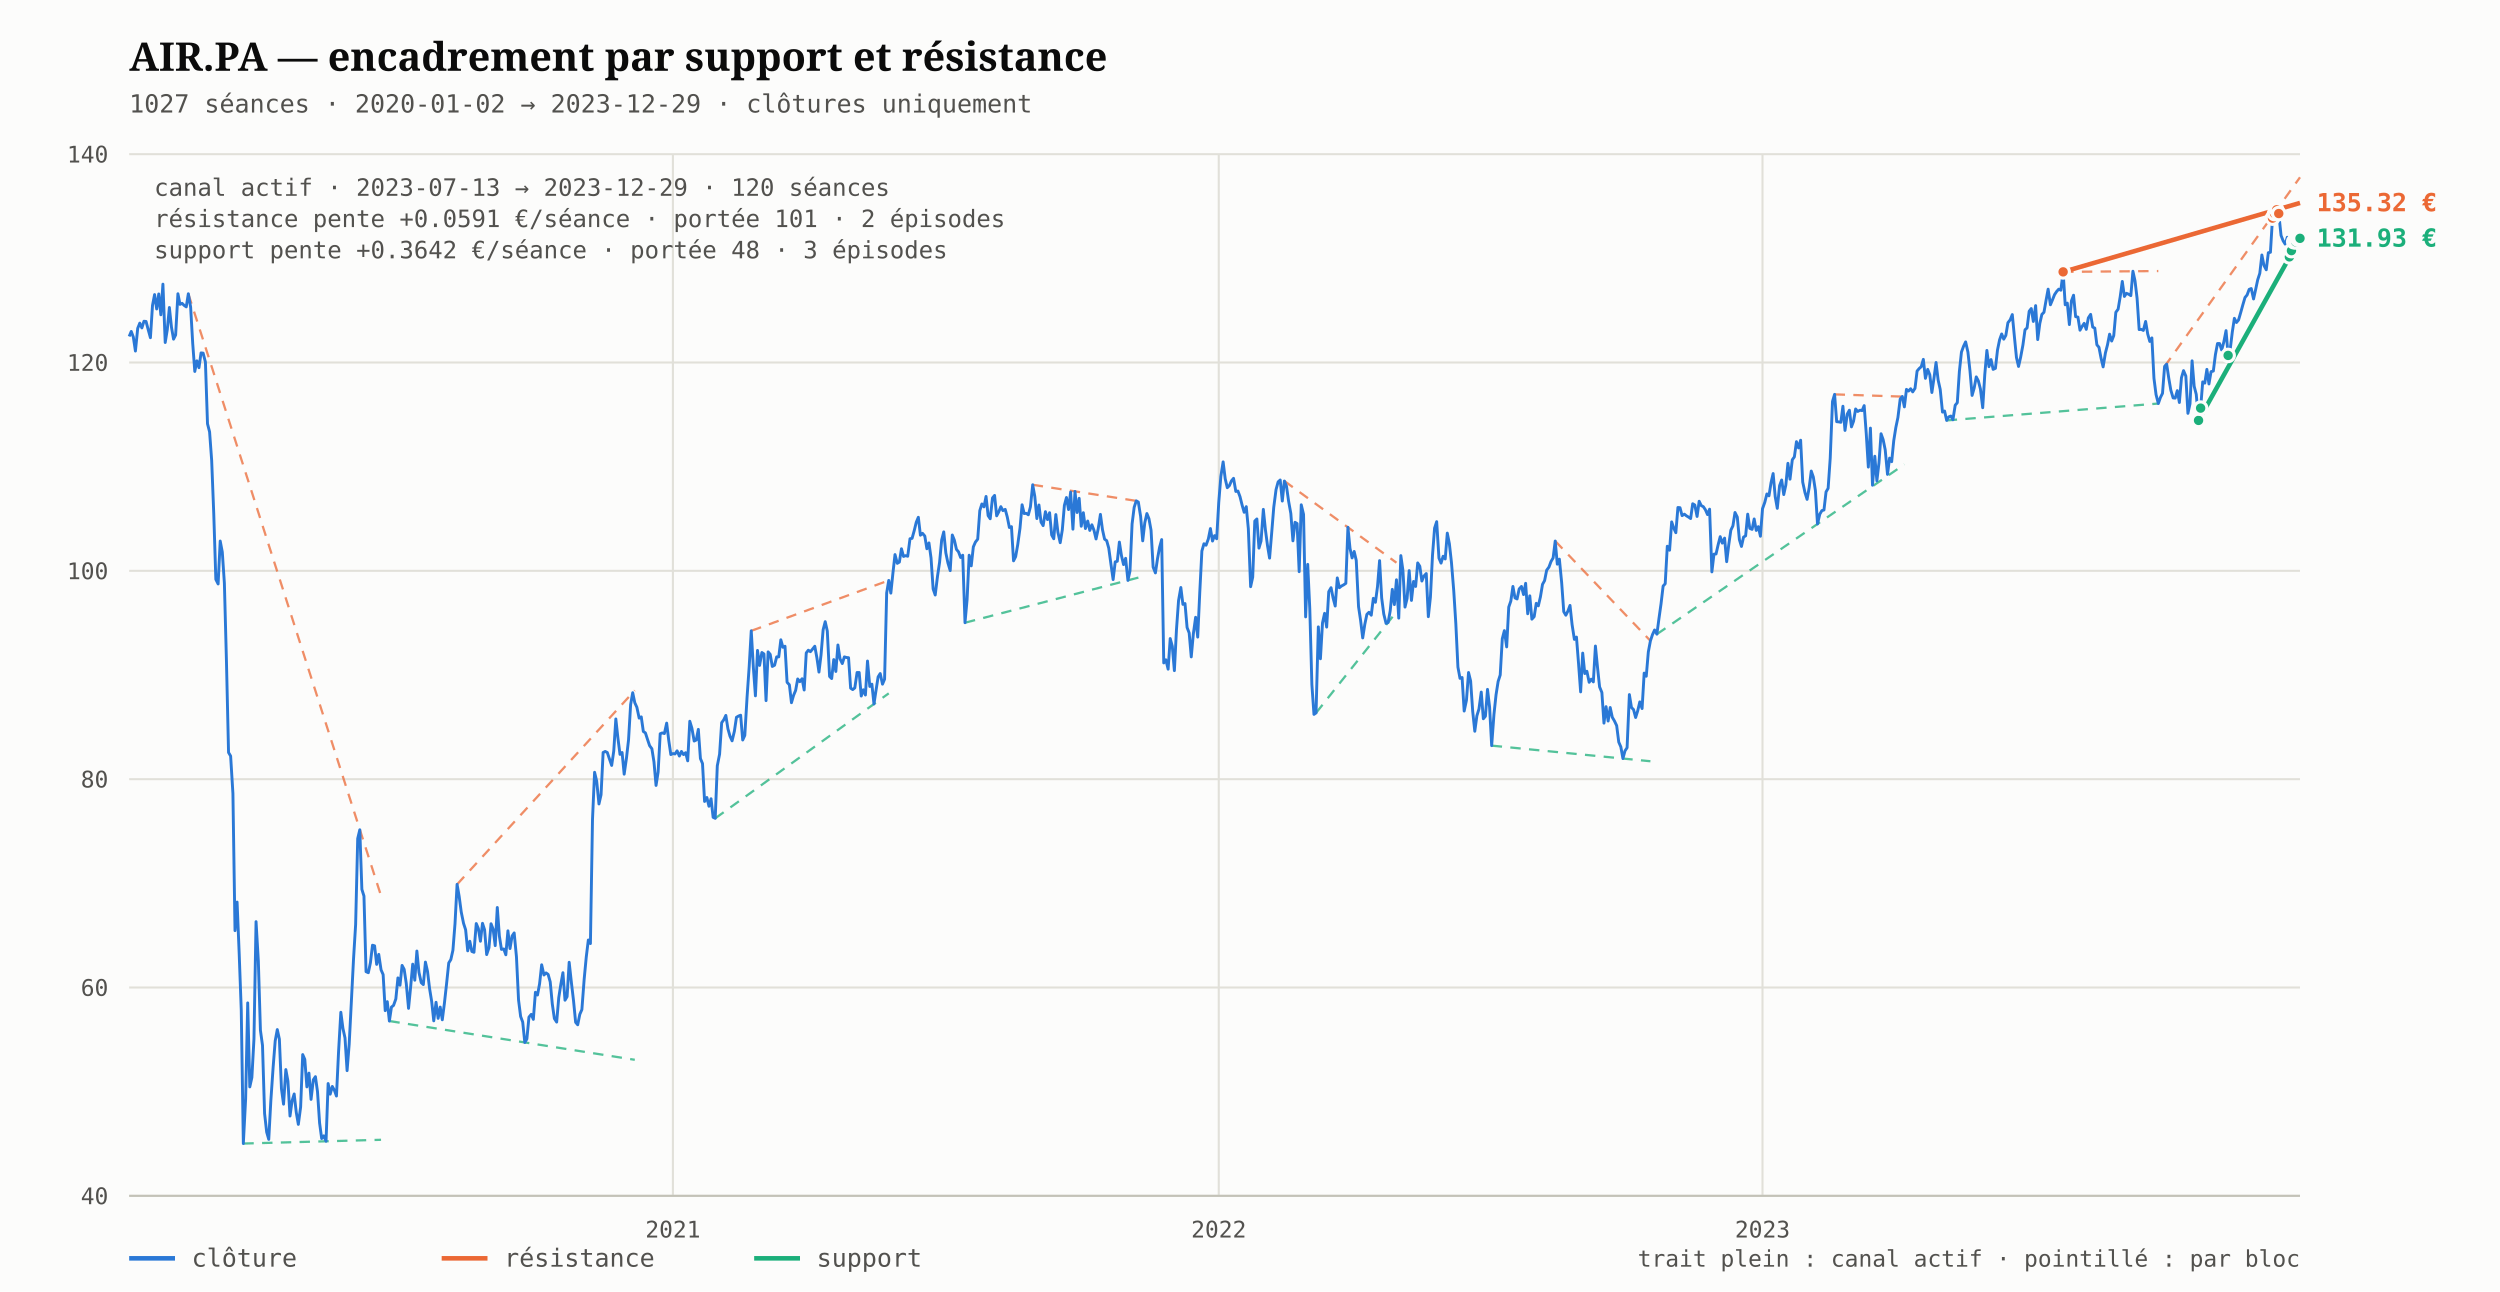
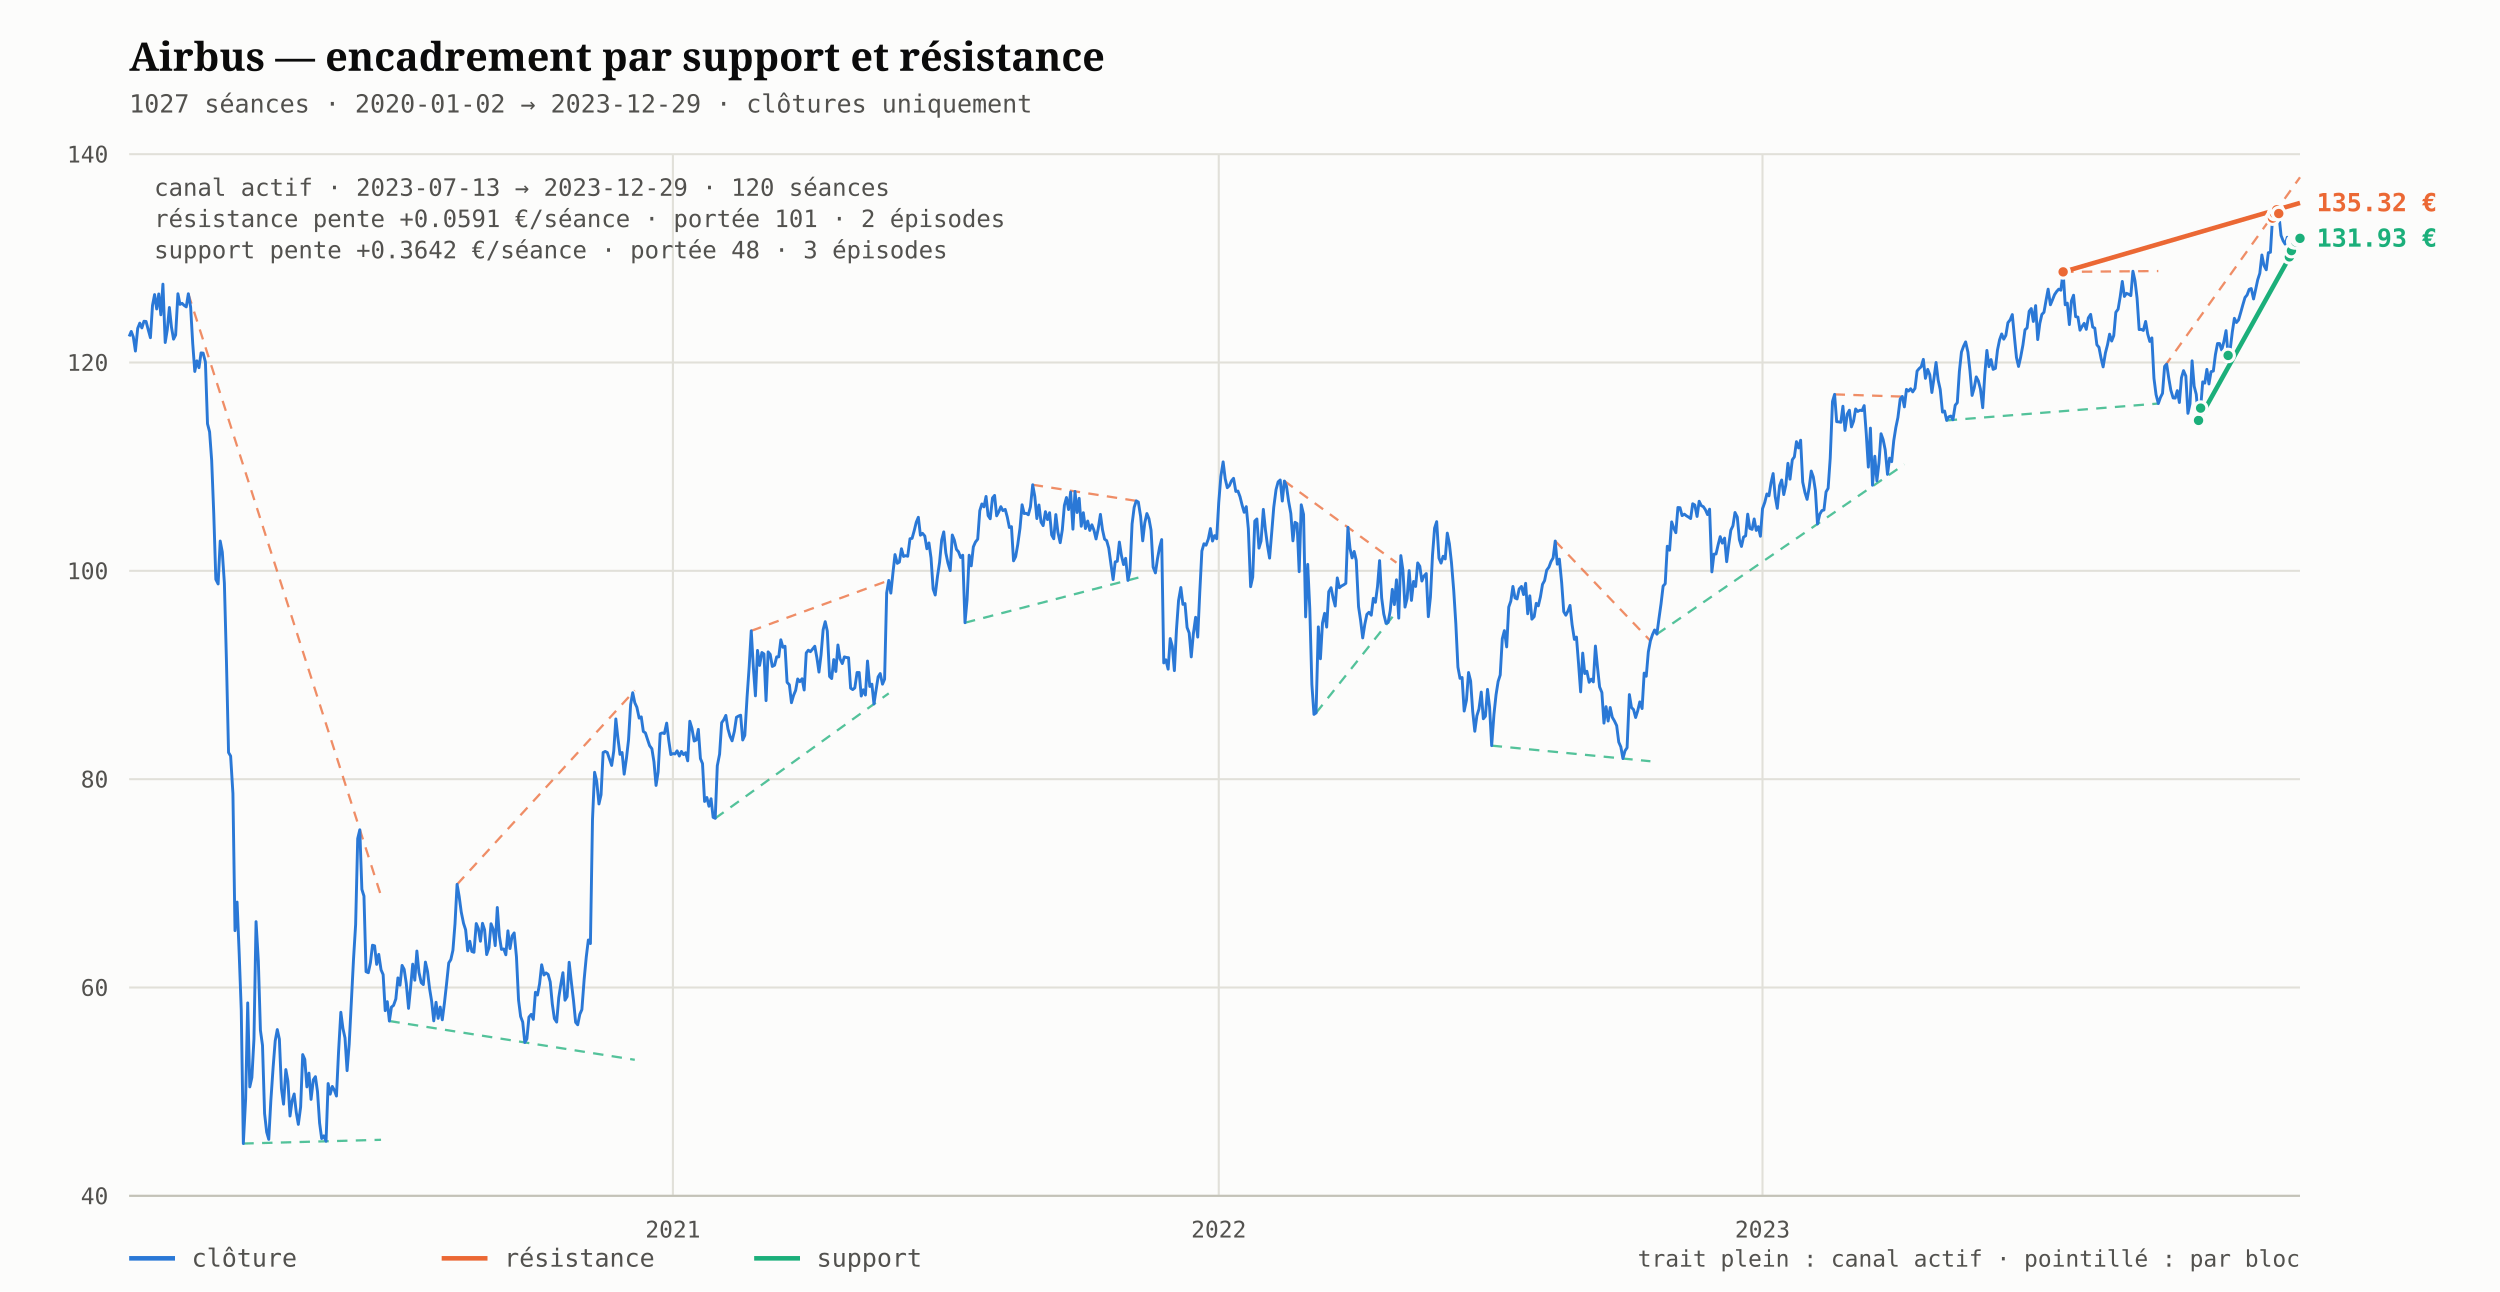
<svg xmlns="http://www.w3.org/2000/svg" viewBox="0 0 1200 620" width="1200" height="620" font-family="ui-monospace,Consolas,monospace">
  <rect width="1200" height="620" fill="#fcfcfb" />
-   <text x="62" y="34" font-size="19" font-weight="600" fill="#0b0b0b" font-family="Georgia,serif">AIR.PA — encadrement par support et résistance</text>
+   <text x="62" y="34" font-size="19" font-weight="600" fill="#0b0b0b" font-family="Georgia,serif">Airbus — encadrement par support et résistance</text>
  <text x="62" y="54" font-size="12" fill="#52514e">1027 séances · 2020-01-02 → 2023-12-29 · clôtures uniquement</text>
  <line x1="62" y1="574.0" x2="1104" y2="574.0" stroke="#e1e0d9" stroke-width="1" />
  <text x="52" y="578.0" text-anchor="end" font-size="11" fill="#52514e">40</text>
  <line x1="62" y1="474.0" x2="1104" y2="474.0" stroke="#e1e0d9" stroke-width="1" />
  <text x="52" y="478.0" text-anchor="end" font-size="11" fill="#52514e">60</text>
  <line x1="62" y1="374.0" x2="1104" y2="374.0" stroke="#e1e0d9" stroke-width="1" />
  <text x="52" y="378.0" text-anchor="end" font-size="11" fill="#52514e">80</text>
  <line x1="62" y1="274.0" x2="1104" y2="274.0" stroke="#e1e0d9" stroke-width="1" />
  <text x="52" y="278.0" text-anchor="end" font-size="11" fill="#52514e">100</text>
  <line x1="62" y1="174.0" x2="1104" y2="174.0" stroke="#e1e0d9" stroke-width="1" />
  <text x="52" y="178.0" text-anchor="end" font-size="11" fill="#52514e">120</text>
  <line x1="62" y1="74.0" x2="1104" y2="74.0" stroke="#e1e0d9" stroke-width="1" />
  <text x="52" y="78.0" text-anchor="end" font-size="11" fill="#52514e">140</text>
  <line x1="323.0" y1="74" x2="323.0" y2="574" stroke="#e1e0d9" stroke-width="1" />
  <text x="323.0" y="594" text-anchor="middle" font-size="11" fill="#52514e">2021</text>
  <line x1="585.0" y1="74" x2="585.0" y2="574" stroke="#e1e0d9" stroke-width="1" />
  <text x="585.0" y="594" text-anchor="middle" font-size="11" fill="#52514e">2022</text>
  <line x1="846.0" y1="74" x2="846.0" y2="574" stroke="#e1e0d9" stroke-width="1" />
  <text x="846.0" y="594" text-anchor="middle" font-size="11" fill="#52514e">2023</text>
  <line x1="62" y1="574" x2="1104" y2="574" stroke="#c3c2b7" stroke-width="1" />
  <line x1="90.4" y1="141.0" x2="182.9" y2="430.0" stroke="#eb6834" stroke-width="1.1" stroke-dasharray="5 4" opacity="0.75" />
  <line x1="116.8" y1="548.9" x2="182.9" y2="547.1" stroke="#1baf7a" stroke-width="1.1" stroke-dasharray="5 4" opacity="0.75" />
  <line x1="219.4" y1="424.5" x2="304.7" y2="331.4" stroke="#eb6834" stroke-width="1.1" stroke-dasharray="5 4" opacity="0.75" />
  <line x1="186.9" y1="490.1" x2="304.7" y2="508.7" stroke="#1baf7a" stroke-width="1.1" stroke-dasharray="5 4" opacity="0.75" />
  <line x1="360.6" y1="302.8" x2="426.6" y2="278.6" stroke="#eb6834" stroke-width="1.1" stroke-dasharray="5 4" opacity="0.75" />
  <line x1="343.3" y1="392.8" x2="426.6" y2="332.8" stroke="#1baf7a" stroke-width="1.1" stroke-dasharray="5 4" opacity="0.75" />
  <line x1="495.7" y1="232.7" x2="548.5" y2="240.9" stroke="#eb6834" stroke-width="1.1" stroke-dasharray="5 4" opacity="0.75" />
  <line x1="463.2" y1="298.9" x2="548.5" y2="276.7" stroke="#1baf7a" stroke-width="1.1" stroke-dasharray="5 4" opacity="0.75" />
  <line x1="616.5" y1="230.9" x2="670.3" y2="270.1" stroke="#eb6834" stroke-width="1.1" stroke-dasharray="5 4" opacity="0.75" />
  <line x1="631.7" y1="342.2" x2="670.3" y2="293.7" stroke="#1baf7a" stroke-width="1.1" stroke-dasharray="5 4" opacity="0.75" />
  <line x1="746.5" y1="259.7" x2="792.2" y2="307.6" stroke="#eb6834" stroke-width="1.1" stroke-dasharray="5 4" opacity="0.75" />
  <line x1="716.0" y1="357.9" x2="792.2" y2="365.4" stroke="#1baf7a" stroke-width="1.1" stroke-dasharray="5 4" opacity="0.75" />
  <line x1="880.6" y1="189.3" x2="914.1" y2="190.4" stroke="#eb6834" stroke-width="1.1" stroke-dasharray="5 4" opacity="0.75" />
  <line x1="795.3" y1="304.4" x2="914.1" y2="222.9" stroke="#1baf7a" stroke-width="1.1" stroke-dasharray="5 4" opacity="0.75" />
  <line x1="990.3" y1="130.5" x2="1036.0" y2="130.1" stroke="#eb6834" stroke-width="1.1" stroke-dasharray="5 4" opacity="0.75" />
  <line x1="934.4" y1="201.8" x2="1036.0" y2="193.7" stroke="#1baf7a" stroke-width="1.1" stroke-dasharray="5 4" opacity="0.75" />
  <line x1="1039.0" y1="175.9" x2="1104.0" y2="85.1" stroke="#eb6834" stroke-width="1.1" stroke-dasharray="5 4" opacity="0.75" />
  <line x1="1055.3" y1="201.8" x2="1104.0" y2="114.4" stroke="#1baf7a" stroke-width="1.1" stroke-dasharray="5 4" opacity="0.75" />
  <path d="M62.0 161.5L63.0 159.1L64.0 161.8L65.0 168.5L66.1 157.6L67.1 155.1L68.1 157.4L69.1 154.2L70.1 154.3L71.1 158.1L72.2 162.1L73.2 146.6L74.2 141.4L75.2 148.3L76.2 141.1L77.2 151.1L78.2 136.4L79.3 164.4L80.3 158.2L81.3 147.6L82.3 157.0L83.3 162.8L84.3 160.8L85.4 141.0L86.4 146.1L87.4 145.6L88.4 146.6L89.4 147.3L90.4 141.0L91.5 147.4L92.5 164.8L93.5 178.3L94.5 173.2L95.5 176.5L96.5 169.4L97.5 169.5L98.6 173.8L99.6 203.4L100.6 207.3L101.6 221.0L102.6 246.5L103.6 278.1L104.7 280.3L105.7 259.7L106.7 265.0L107.7 279.9L108.7 317.6L109.7 361.2L110.7 362.9L111.8 380.9L112.8 446.7L113.8 433.0L114.8 457.5L115.8 484.8L116.8 548.9L117.9 527.5L118.9 481.4L119.9 521.7L120.9 517.2L121.9 498.7L122.9 442.4L124.0 461.3L125.0 494.5L126.0 501.8L127.0 534.5L128.0 543.4L129.0 546.9L130.0 528.4L131.1 512.3L132.1 499.6L133.1 494.2L134.1 498.8L135.1 522.6L136.1 530.0L137.2 513.4L138.2 518.9L139.2 535.7L140.2 528.4L141.2 525.1L142.2 533.9L143.2 539.7L144.3 531.4L145.3 506.2L146.3 508.5L147.3 521.7L148.3 515.1L149.3 527.7L150.4 518.3L151.4 516.8L152.4 524.0L153.4 539.0L154.4 546.5L155.4 545.2L156.5 547.8L157.5 520.1L158.5 525.2L159.5 521.5L160.5 523.3L161.5 526.1L162.5 505.0L163.6 485.9L164.6 493.6L165.6 498.2L166.6 513.9L167.6 501.3L168.6 481.8L169.7 460.2L170.7 443.8L171.7 402.5L172.7 398.3L173.7 426.9L174.7 430.1L175.7 466.4L176.8 466.9L177.8 462.1L178.8 453.7L179.8 454.0L180.8 462.9L181.8 458.1L182.9 465.5L183.9 467.8L184.9 485.1L185.9 480.8L186.9 490.1L187.9 483.4L188.9 482.6L190.0 479.5L191.0 469.4L192.0 472.9L193.0 463.4L194.0 465.3L195.0 472.0L196.1 484.0L197.1 473.8L198.1 462.8L199.1 470.5L200.1 456.5L201.1 466.7L202.2 471.7L203.2 472.6L204.2 461.8L205.2 466.2L206.2 474.5L207.2 480.7L208.2 490.0L209.3 481.1L210.3 488.8L211.3 483.4L212.3 489.5L213.3 481.7L214.3 472.7L215.4 462.2L216.4 460.6L217.4 456.1L218.4 443.4L219.4 424.5L220.4 430.3L221.4 437.8L222.5 443.2L223.5 446.3L224.5 456.4L225.5 451.8L226.5 456.7L227.5 457.1L228.6 443.3L229.6 445.7L230.6 451.8L231.6 443.2L232.6 446.3L233.6 458.2L234.7 454.9L235.7 443.4L236.7 446.0L237.7 453.9L238.7 435.6L239.7 449.3L240.7 455.7L241.8 455.5L242.8 458.3L243.8 446.8L244.8 455.3L245.8 449.3L246.8 447.8L247.9 459.3L248.9 480.0L249.9 487.9L250.9 490.6L251.9 500.4L252.9 498.7L253.9 488.2L255.0 486.9L256.0 489.3L257.0 476.3L258.0 477.6L259.0 472.2L260.0 463.1L261.1 468.0L262.1 467.0L263.1 467.7L264.1 471.3L265.1 481.9L266.1 488.9L267.2 490.6L268.2 478.9L269.2 472.5L270.2 466.9L271.2 480.1L272.2 478.4L273.2 461.9L274.3 471.9L275.3 480.4L276.3 490.7L277.3 491.9L278.3 486.9L279.3 484.6L280.4 470.0L281.4 459.4L282.4 451.2L283.4 452.9L284.4 393.3L285.4 370.7L286.4 374.9L287.5 385.9L288.5 381.5L289.5 361.2L290.5 360.7L291.5 361.2L292.5 364.2L293.6 367.4L294.6 360.5L295.6 345.1L296.6 354.3L297.6 362.1L298.6 361.2L299.6 371.6L300.7 363.9L301.7 355.1L302.7 338.2L303.7 332.5L304.7 337.3L305.7 339.5L306.8 344.7L307.8 344.1L308.8 351.1L309.8 351.8L310.8 354.9L311.8 357.9L312.9 359.4L313.9 365.7L314.9 377.0L315.9 370.6L316.9 352.2L317.9 351.8L318.9 352.1L320.0 347.1L321.0 355.4L322.0 362.2L323.0 361.7L324.0 361.9L325.0 360.4L326.1 362.9L327.1 360.7L328.1 362.2L329.1 361.3L330.1 365.2L331.1 346.2L332.1 349.5L333.2 355.7L334.2 355.2L335.2 350.1L336.2 364.1L337.2 366.5L338.2 384.7L339.3 382.8L340.3 387.0L341.3 383.4L342.3 392.3L343.3 392.8L344.3 367.6L345.4 362.0L346.4 346.9L347.4 345.5L348.4 343.4L349.4 349.8L350.4 353.4L351.4 355.6L352.5 351.0L353.5 344.3L354.5 343.7L355.5 343.3L356.5 355.2L357.5 353.0L358.6 334.5L359.6 320.1L360.6 302.8L361.6 320.2L362.6 334.0L363.6 312.2L364.6 319.4L365.7 313.2L366.7 313.9L367.7 336.3L368.7 312.9L369.7 314.1L370.7 319.9L371.8 319.3L372.8 315.3L373.8 315.3L374.8 307.1L375.8 310.7L376.8 310.2L377.8 327.5L378.9 328.7L379.9 337.3L380.9 333.8L381.9 331.4L382.9 325.9L383.9 327.2L385.0 325.8L386.0 331.2L387.0 313.4L388.0 312.1L389.0 312.8L390.0 311.6L391.1 310.2L392.1 315.7L393.1 322.6L394.1 314.3L395.1 302.3L396.1 298.4L397.1 302.9L398.2 324.7L399.2 325.7L400.2 316.6L401.2 322.3L402.2 309.6L403.2 316.2L404.3 318.5L405.3 315.3L406.3 315.6L407.3 315.7L408.3 330.3L409.3 331.0L410.3 330.2L411.4 322.8L412.4 322.8L413.4 334.1L414.4 331.1L415.4 333.6L416.4 317.3L417.5 329.5L418.5 328.4L419.5 337.9L420.5 331.3L421.5 324.9L422.5 323.3L423.6 328.4L424.6 326.0L425.6 284.6L426.6 278.6L427.6 284.7L428.6 275.1L429.6 266.2L430.7 270.4L431.7 269.8L432.7 263.4L433.7 267.1L434.7 266.7L435.7 267.0L436.8 258.6L437.8 258.4L438.8 254.8L439.8 250.7L440.8 248.3L441.8 256.9L442.8 256.0L443.9 257.3L444.9 263.4L445.9 260.6L446.9 267.9L447.9 282.7L448.9 285.6L450.0 276.6L451.0 269.9L452.0 259.2L453.0 255.3L454.0 265.4L455.0 270.2L456.1 273.9L457.1 256.8L458.1 259.3L459.1 263.7L460.1 264.9L461.1 267.6L462.1 266.5L463.2 298.9L464.2 287.8L465.2 266.5L466.2 271.6L467.2 262.5L468.2 260.2L469.3 258.8L470.3 245.1L471.3 241.9L472.3 243.3L473.3 238.3L474.3 247.5L475.3 249.0L476.4 239.0L477.4 237.8L478.4 247.6L479.4 245.7L480.4 243.2L481.4 245.1L482.5 244.5L483.5 248.2L484.5 253.2L485.5 252.8L486.5 269.2L487.5 267.2L488.5 261.5L489.6 253.5L490.6 242.3L491.6 246.5L492.6 246.4L493.6 247.1L494.6 243.3L495.7 232.7L496.7 238.3L497.7 248.9L498.7 242.4L499.7 250.6L500.7 252.3L501.8 245.6L502.8 249.4L503.8 246.1L504.8 256.8L505.8 258.6L506.8 247.0L507.8 255.5L508.9 260.5L509.9 254.4L510.9 242.6L511.9 238.8L512.9 244.6L513.9 236.2L515.0 254.0L516.0 235.9L517.0 246.0L518.0 239.2L519.0 252.6L520.0 246.1L521.0 253.7L522.1 250.1L523.1 254.6L524.1 251.9L525.1 254.5L526.1 258.7L527.1 254.0L528.2 246.9L529.2 254.3L530.2 258.8L531.2 259.5L532.2 263.1L533.2 270.4L534.3 278.2L535.3 269.7L536.3 269.4L537.3 260.2L538.3 266.7L539.3 271.0L540.3 268.0L541.4 278.6L542.4 274.0L543.4 251.5L544.4 243.5L545.4 240.4L546.4 241.0L547.5 247.9L548.5 259.6L549.5 250.9L550.5 246.5L551.5 249.0L552.5 254.5L553.5 272.2L554.6 275.0L555.6 268.2L556.6 262.7L557.6 259.0L558.6 318.2L559.6 316.7L560.7 321.2L561.7 306.5L562.7 310.2L563.7 321.9L564.7 302.3L565.7 288.3L566.8 282.0L567.8 290.1L568.8 289.7L569.8 301.2L570.8 303.8L571.8 315.3L572.8 304.3L573.9 296.3L574.9 305.8L575.9 284.1L576.9 264.5L577.9 261.0L578.9 261.7L580.0 258.7L581.0 253.7L582.0 259.7L583.0 257.1L584.0 258.6L585.0 241.2L586.0 228.7L587.1 221.7L588.1 229.8L589.1 234.1L590.1 233.1L591.1 230.8L592.1 229.6L593.2 235.9L594.2 235.7L595.2 238.4L596.2 242.4L597.2 245.9L598.2 243.2L599.2 253.8L600.3 281.6L601.3 277.0L602.3 250.1L603.3 249.1L604.3 263.1L605.3 259.7L606.4 244.5L607.4 254.3L608.4 261.9L609.4 267.9L610.4 255.9L611.4 243.5L612.5 235.0L613.5 231.3L614.5 230.4L615.5 240.5L616.5 230.9L617.5 233.3L618.5 240.4L619.6 246.5L620.6 259.6L621.6 250.7L622.6 251.3L623.6 274.4L624.6 242.3L625.7 246.9L626.7 296.1L627.7 270.9L628.7 292.3L629.7 328.6L630.7 342.9L631.7 342.2L632.8 300.9L633.8 316.2L634.8 299.0L635.8 294.4L636.8 301.0L637.8 284.0L638.9 282.1L639.9 287.1L640.9 290.9L641.9 277.4L642.9 282.1L643.9 281.3L645.0 280.7L646.0 280.0L647.0 253.1L648.0 263.2L649.0 267.8L650.0 264.7L651.0 269.0L652.1 291.2L653.1 297.9L654.1 306.2L655.1 299.7L656.1 294.9L657.1 293.9L658.2 295.3L659.2 287.2L660.2 289.1L661.2 281.6L662.2 269.1L663.2 287.0L664.2 294.7L665.3 299.2L666.3 298.8L667.3 293.2L668.3 282.9L669.3 290.2L670.3 278.3L671.4 296.7L672.4 266.7L673.4 273.8L674.4 291.4L675.4 287.3L676.4 273.9L677.5 288.2L678.5 279.1L679.5 281.5L680.5 270.2L681.5 271.8L682.5 278.9L683.5 276.5L684.6 275.3L685.6 296.0L686.6 286.6L687.6 266.5L688.6 253.5L689.6 250.4L690.7 267.9L691.7 270.3L692.7 267.0L693.7 268.3L694.7 255.9L695.7 261.0L696.7 270.0L697.8 283.6L698.8 299.4L699.8 320.2L700.8 325.6L701.8 325.2L702.8 341.3L703.9 336.1L704.9 322.8L705.9 326.9L706.9 341.5L707.9 351.0L708.9 343.6L709.9 340.3L711.0 332.2L712.0 345.0L713.0 343.8L714.0 330.9L715.0 339.4L716.0 357.9L717.1 342.9L718.1 333.5L719.1 327.1L720.1 324.0L721.1 306.6L722.1 302.7L723.2 310.5L724.2 291.4L725.2 288.5L726.2 281.5L727.2 287.0L728.2 287.5L729.2 282.7L730.3 281.5L731.3 285.4L732.3 280.0L733.3 294.6L734.3 286.0L735.3 297.2L736.4 296.0L737.4 289.6L738.4 290.8L739.4 286.5L740.4 280.5L741.4 278.7L742.4 273.7L743.5 272.2L744.5 269.5L745.5 267.8L746.5 259.7L747.5 270.8L748.5 268.4L749.6 279.7L750.6 293.6L751.6 295.3L752.6 293.3L753.6 290.6L754.6 299.8L755.7 306.9L756.7 305.8L757.7 318.5L758.7 332.1L759.7 313.5L760.7 323.3L761.7 322.2L762.8 327.5L763.8 326.0L764.8 327.3L765.8 310.1L766.8 320.3L767.8 329.7L768.9 332.4L769.9 347.1L770.9 339.2L771.9 346.1L772.9 339.6L773.9 344.3L774.9 346.0L776.0 348.3L777.0 356.2L778.0 358.5L779.0 364.1L780.0 360.4L781.0 358.9L782.1 333.4L783.1 339.6L784.1 340.6L785.1 344.4L786.1 341.2L787.1 336.9L788.2 340.1L789.2 323.1L790.2 324.6L791.2 312.9L792.2 307.6L793.2 304.6L794.2 302.4L795.3 304.4L796.3 296.9L797.3 289.8L798.3 281.3L799.3 280.2L800.3 262.2L801.4 264.1L802.4 250.5L803.4 253.5L804.4 255.7L805.4 243.6L806.4 243.7L807.4 247.5L808.5 246.8L809.5 247.6L810.5 248.2L811.5 248.9L812.5 241.8L813.5 242.4L814.6 247.9L815.6 240.6L816.6 242.7L817.6 243.2L818.6 244.7L819.6 247.0L820.6 244.4L821.7 274.5L822.7 266.0L823.7 265.9L824.7 261.5L825.7 257.6L826.7 260.7L827.8 258.3L828.8 269.6L829.8 261.5L830.8 254.5L831.8 252.4L832.8 246.0L833.9 248.2L834.9 259.0L835.9 262.3L836.9 257.8L837.9 257.2L838.9 246.8L839.9 253.6L841.0 254.1L842.0 249.1L843.0 254.6L844.0 252.8L845.0 257.4L846.0 244.2L847.1 241.1L848.1 237.1L849.1 238.0L850.1 231.7L851.1 227.3L852.1 238.4L853.1 244.0L854.2 233.1L855.2 230.4L856.2 237.4L857.2 232.8L858.2 222.4L859.2 230.0L860.3 220.7L861.3 219.3L862.3 212.0L863.3 215.0L864.3 211.3L865.3 231.4L866.4 236.5L867.4 239.7L868.4 234.1L869.4 226.1L870.4 229.0L871.4 235.5L872.4 251.5L873.5 246.8L874.5 245.1L875.5 244.8L876.5 236.1L877.5 234.4L878.5 220.0L879.6 192.7L880.6 189.3L881.6 202.4L882.6 202.5L883.6 202.7L884.6 195.0L885.6 206.6L886.7 198.7L887.7 196.9L888.7 204.9L889.7 202.2L890.7 196.3L891.7 197.5L892.8 196.9L893.8 197.1L894.8 194.7L895.8 208.1L896.8 224.2L897.8 205.5L898.8 232.9L899.9 219.0L900.9 230.8L901.9 222.2L902.9 208.2L903.9 211.0L904.9 215.9L906.0 227.7L907.0 219.9L908.0 221.6L909.0 211.5L910.0 205.2L911.0 200.4L912.1 191.5L913.1 190.3L914.1 195.3L915.1 186.9L916.1 187.7L917.1 186.6L918.1 188.1L919.2 186.4L920.2 178.1L921.2 176.9L922.2 176.0L923.2 172.5L924.2 181.6L925.3 177.3L926.3 179.9L927.3 188.4L928.3 181.6L929.3 174.0L930.3 182.4L931.3 186.9L932.4 197.8L933.4 197.3L934.4 201.8L935.4 200.1L936.4 199.7L937.4 201.5L938.5 194.5L939.5 193.3L940.5 178.3L941.5 169.0L942.5 166.2L943.5 164.1L944.6 169.0L945.6 178.1L946.6 189.8L947.6 186.3L948.6 180.9L949.6 182.8L950.6 186.7L951.7 195.7L952.7 179.7L953.7 168.2L954.7 176.0L955.7 172.6L956.7 177.3L957.8 176.8L958.8 168.0L959.8 163.1L960.8 160.3L961.8 162.8L962.8 161.0L963.8 154.9L964.9 153.5L965.9 151.0L966.9 161.5L967.9 171.6L968.9 175.9L969.9 171.5L971.0 165.6L972.0 158.3L973.0 157.4L974.0 149.4L975.0 148.1L976.0 154.3L977.1 146.7L978.1 163.0L979.1 155.3L980.1 150.9L981.1 149.9L982.1 144.2L983.1 138.8L984.2 146.3L985.2 143.9L986.2 141.4L987.2 139.9L988.2 138.8L989.2 139.3L990.3 130.5L991.3 146.3L992.3 145.5L993.3 155.8L994.3 144.4L995.3 141.7L996.3 152.0L997.4 152.2L998.4 158.5L999.4 156.7L1000.4 155.2L1001.4 158.1L1002.4 152.6L1003.5 150.9L1004.5 157.0L1005.5 157.5L1006.5 165.5L1007.5 166.7L1008.5 171.9L1009.5 176.1L1010.6 169.4L1011.6 165.5L1012.6 160.4L1013.6 163.7L1014.6 161.1L1015.6 149.9L1016.7 148.4L1017.7 142.4L1018.7 135.1L1019.7 142.3L1020.7 140.8L1021.7 141.2L1022.8 141.9L1023.8 130.2L1024.8 134.8L1025.8 143.2L1026.8 158.2L1027.8 158.1L1028.8 158.6L1029.9 154.3L1030.9 160.3L1031.9 163.9L1032.9 162.2L1033.9 181.6L1034.9 189.4L1036.0 193.7L1037.0 190.8L1038.0 188.8L1039.0 175.9L1040.0 174.8L1041.0 181.5L1042.0 187.3L1043.1 191.0L1044.1 191.1L1045.1 187.5L1046.1 193.2L1047.1 181.3L1048.1 177.9L1049.2 180.5L1050.2 198.4L1051.2 193.8L1052.2 173.2L1053.2 185.4L1054.2 189.3L1055.3 201.8L1056.3 195.9L1057.3 183.3L1058.3 183.9L1059.3 177.3L1060.3 184.3L1061.3 178.4L1062.4 178.1L1063.4 170.2L1064.4 164.9L1065.4 164.9L1066.4 168.0L1067.4 164.3L1068.5 158.7L1069.5 170.6L1070.5 167.7L1071.5 159.4L1072.5 152.8L1073.5 154.8L1074.5 153.6L1075.6 149.8L1076.6 146.2L1077.6 142.8L1078.6 141.6L1079.6 138.9L1080.6 138.5L1081.7 143.5L1082.7 139.0L1083.7 134.3L1084.7 131.2L1085.7 122.4L1086.7 127.4L1087.8 129.5L1088.8 121.3L1089.8 121.1L1090.8 104.7L1091.8 102.5L1092.8 100.7L1093.8 102.5L1094.9 113.0L1095.9 115.6L1096.9 117.2L1097.9 113.9L1098.9 123.3L1099.9 120.3L1101.0 116.0L1102.0 116.1L1103.0 114.8L1104.0 114.4" fill="none" stroke="#2a78d6" stroke-width="1.4" stroke-linejoin="round" />
  <line x1="990.3" y1="130.5" x2="1104.0" y2="97.4" stroke="#eb6834" stroke-width="2.2" />
  <circle cx="990.3" cy="130.5" r="3" fill="#eb6834" stroke="#fcfcfb" stroke-width="1.5" />
  <circle cx="1090.8" cy="104.7" r="3" fill="#eb6834" stroke="#fcfcfb" stroke-width="1.5" />
  <circle cx="1091.8" cy="102.5" r="3" fill="#eb6834" stroke="#fcfcfb" stroke-width="1.5" />
  <circle cx="1092.8" cy="100.7" r="3" fill="#eb6834" stroke="#fcfcfb" stroke-width="1.5" />
  <circle cx="1093.8" cy="102.5" r="3" fill="#eb6834" stroke="#fcfcfb" stroke-width="1.5" />
  <text x="1112" y="101.4" font-size="12" font-weight="600" fill="#eb6834">135.32 €</text>
  <line x1="1055.3" y1="201.8" x2="1104.0" y2="114.4" stroke="#1baf7a" stroke-width="2.2" />
  <circle cx="1055.3" cy="201.8" r="3" fill="#1baf7a" stroke="#fcfcfb" stroke-width="1.5" />
  <circle cx="1056.3" cy="195.9" r="3" fill="#1baf7a" stroke="#fcfcfb" stroke-width="1.5" />
  <circle cx="1069.5" cy="170.6" r="3" fill="#1baf7a" stroke="#fcfcfb" stroke-width="1.5" />
  <circle cx="1098.9" cy="123.3" r="3" fill="#1baf7a" stroke="#fcfcfb" stroke-width="1.5" />
  <circle cx="1099.9" cy="120.3" r="3" fill="#1baf7a" stroke="#fcfcfb" stroke-width="1.5" />
  <circle cx="1101.0" cy="116.0" r="3" fill="#1baf7a" stroke="#fcfcfb" stroke-width="1.5" />
  <circle cx="1102.0" cy="116.1" r="3" fill="#1baf7a" stroke="#fcfcfb" stroke-width="1.5" />
  <circle cx="1103.0" cy="114.8" r="3" fill="#1baf7a" stroke="#fcfcfb" stroke-width="1.5" />
  <circle cx="1104.0" cy="114.4" r="3" fill="#1baf7a" stroke="#fcfcfb" stroke-width="1.5" />
  <text x="1112" y="118.4" font-size="12" font-weight="600" fill="#1baf7a">131.93 €</text>
  <text x="74" y="94" font-size="11.5" fill="#52514e">canal actif · 2023-07-13 → 2023-12-29 · 120 séances</text>
  <text x="74" y="109" font-size="11.5" fill="#52514e">résistance  pente +0.0591 €/séance · portée 101 · 2 épisodes</text>
  <text x="74" y="124" font-size="11.5" fill="#52514e">support     pente +0.3642 €/séance · portée 48 · 3 épisodes</text>
  <line x1="62" y1="604" x2="84" y2="604" stroke="#2a78d6" stroke-width="2.2" />
  <text x="92" y="608" font-size="12" fill="#52514e">clôture</text>
  <line x1="212" y1="604" x2="234" y2="604" stroke="#eb6834" stroke-width="2.2" />
  <text x="242" y="608" font-size="12" fill="#52514e">résistance</text>
  <line x1="362" y1="604" x2="384" y2="604" stroke="#1baf7a" stroke-width="2.2" />
  <text x="392" y="608" font-size="12" fill="#52514e">support</text>
  <text x="1104" y="608" text-anchor="end" font-size="11" fill="#52514e">trait plein : canal actif · pointillé : par bloc</text>
</svg>
